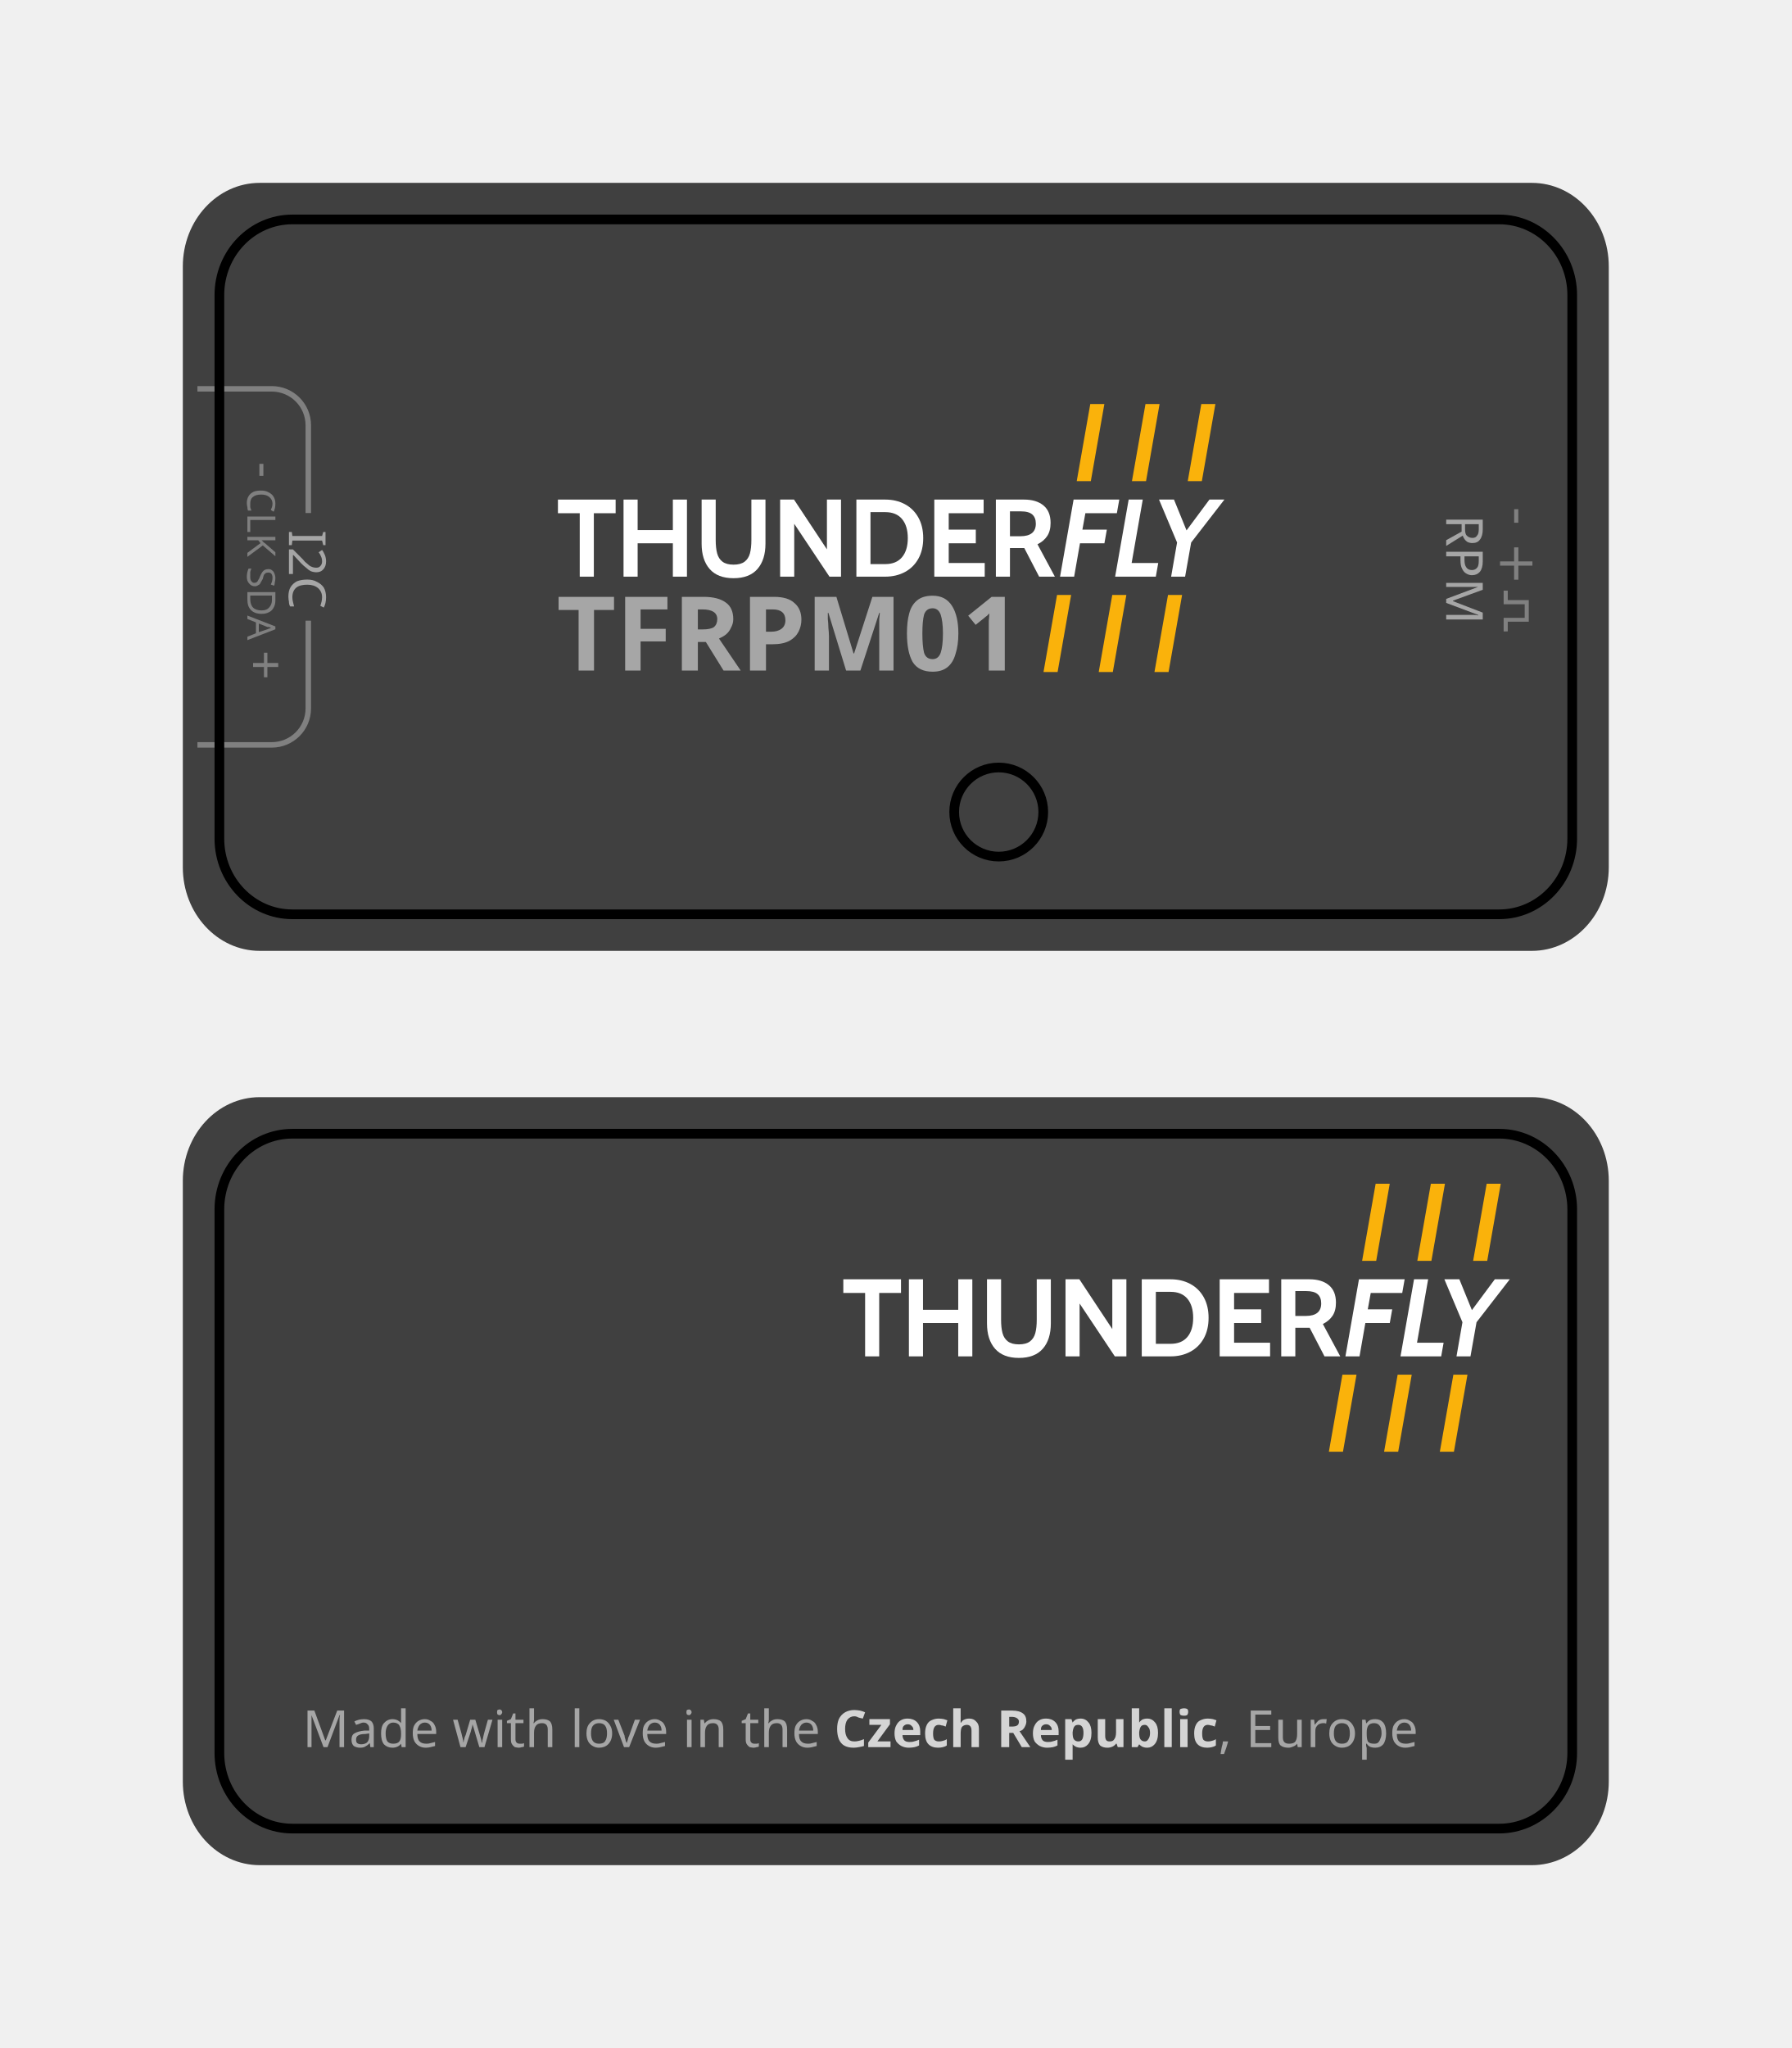
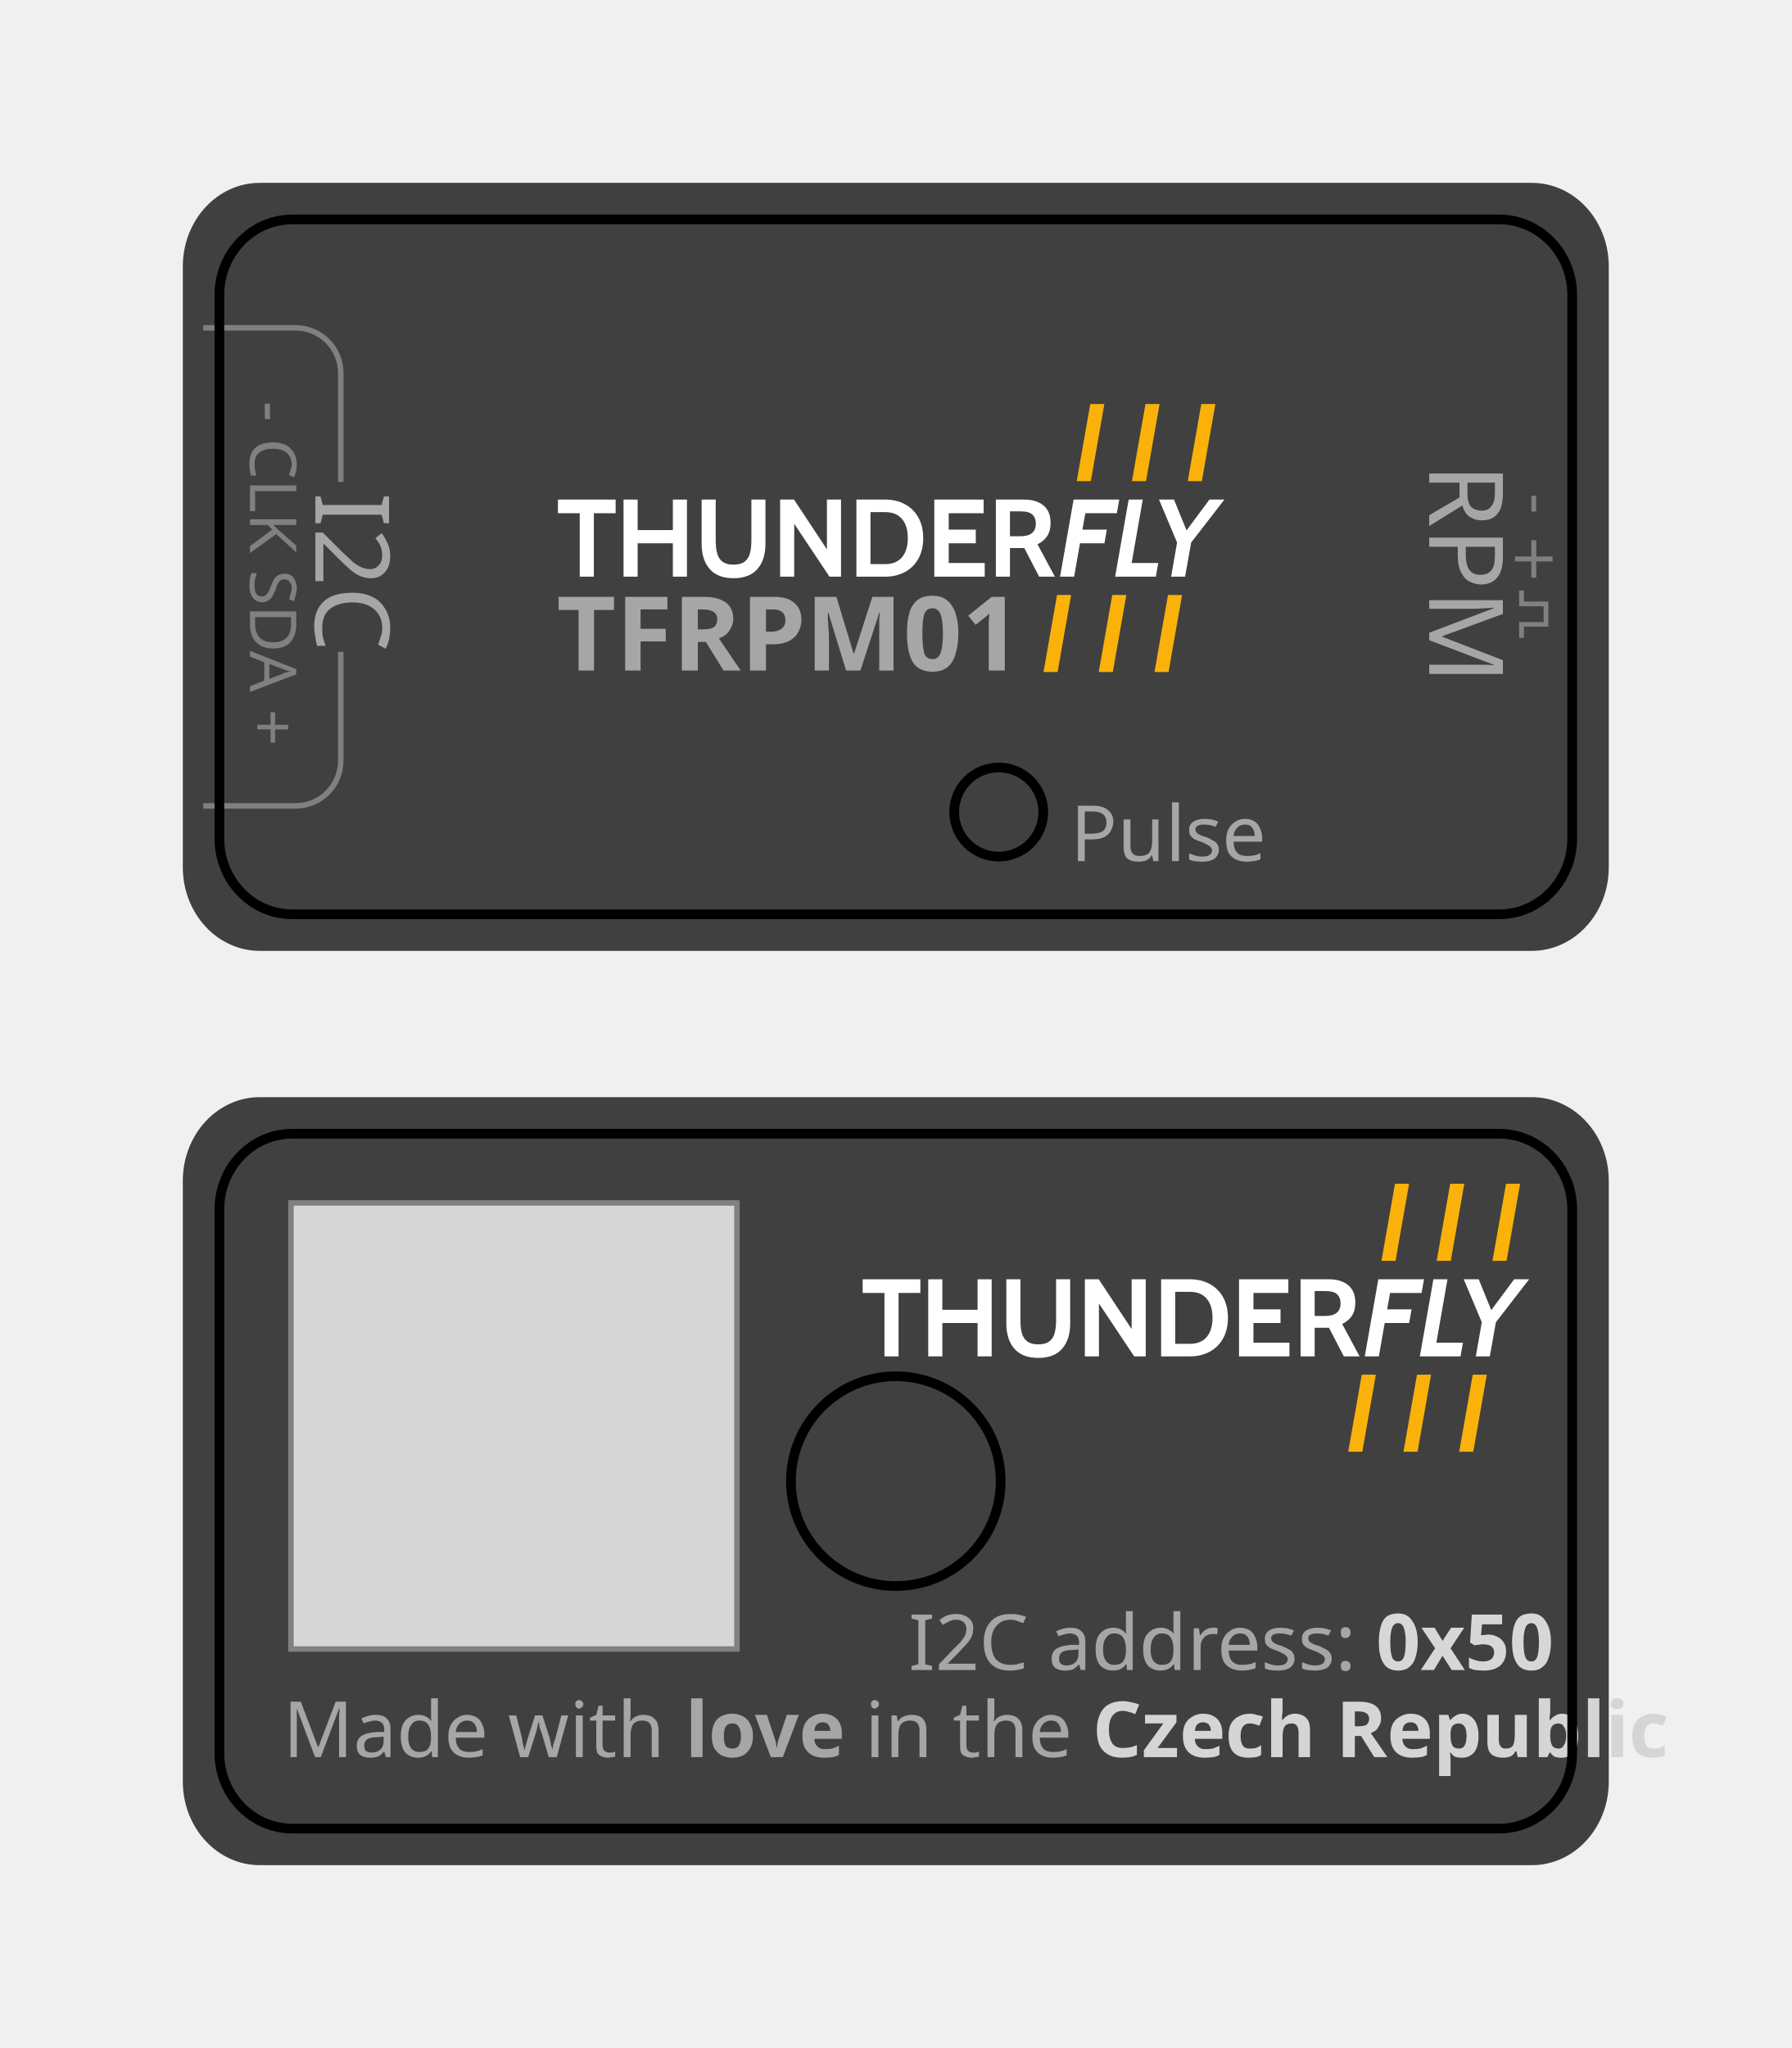
<svg xmlns="http://www.w3.org/2000/svg" width="49mm" height="56mm" viewBox="0 0 49 56" version="1.1" id="svg8">
  <defs id="defs2" />
  <g id="layer1" transform="translate(-27.1559,-48.6097)">
    <g id="g1177">
      <rect style="fill:#404040;fill-opacity:1;stroke:none;stroke-width:0;stroke-miterlimit:4;stroke-dasharray:none" id="rect833-0" width="39" height="21" x="32.156" y="53.61" ry="2.286" rx="2.104" />
      <rect style="fill:#404040;fill-opacity:1;stroke:none;stroke-width:0;stroke-miterlimit:4;stroke-dasharray:none" id="rect833" width="37" height="19" x="33.156" y="54.61" ry="2.068" rx="1.996" />
      <g id="g932">
        <g id="g12" transform="matrix(0.00554209,0,0,-0.00554209,41.28357,68.12625)">
          <path d="M 311.844,989.344 H 204.266 v 67.376 H 488.973 V 989.344 H 381.391 V 676.391 h -69.547 v 312.953" style="fill:#ffffff;fill-opacity:1;fill-rule:nonzero;stroke:none" id="path14" />
          <path d="m 527.977,1056.72 h 69.539 V 906.219 h 173.855 v 150.501 h 69.555 V 676.391 H 771.371 V 841.016 H 597.516 V 676.391 h -69.539 v 380.329" style="fill:#ffffff;fill-opacity:1;fill-rule:nonzero;stroke:none" id="path16" />
          <path d="m 952.953,714.148 c -26.441,30.247 -39.656,71.993 -39.656,125.235 V 1056.72 H 982.84 V 857.313 c 0,-26.446 2.351,-48.446 7.058,-66.004 4.707,-17.579 13.492,-31.243 26.362,-41.028 12.85,-9.773 31.05,-14.668 54.61,-14.668 23.52,0 41.73,4.895 54.58,14.668 12.86,9.785 21.66,23.449 26.36,41.028 4.71,17.558 7.06,39.558 7.06,66.004 v 199.407 h 69.54 V 839.383 c 0,-53.242 -13.22,-94.988 -39.64,-125.235 -26.46,-30.238 -65.76,-45.359 -117.9,-45.359 -52.17,0 -91.479,15.121 -117.917,45.359" style="fill:#ffffff;fill-opacity:1;fill-rule:nonzero;stroke:none" id="path18" />
          <path d="m 1300.79,1056.72 h 68.45 L 1531.7,811.133 v 245.587 h 69.54 V 676.391 h -57.05 L 1370.33,937.176 V 676.391 h -69.54 v 380.329" style="fill:#ffffff;fill-opacity:1;fill-rule:nonzero;stroke:none" id="path20" />
          <path d="m 1819.42,738.328 c 36.22,0 63.84,11.309 82.86,33.965 19.01,22.629 28.53,54.062 28.53,94.258 0,40.207 -9.52,71.633 -28.53,94.269 -19.02,22.625 -46.64,33.953 -82.86,33.953 h -72.8 V 738.328 Z m -142.34,318.392 h 142.34 c 36.22,0 68.54,-7.61 96.99,-22.83 28.43,-15.21 50.61,-37.132 66.55,-65.738 15.94,-28.621 23.91,-62.48 23.91,-101.601 0,-39.11 -7.97,-72.988 -23.91,-101.602 -15.94,-28.621 -38.12,-50.527 -66.55,-65.738 -28.45,-15.223 -60.77,-22.82 -96.99,-22.82 h -142.34 v 380.329" style="fill:#ffffff;fill-opacity:1;fill-rule:nonzero;stroke:none" id="path22" />
          <path d="m 2061.58,1056.72 h 243.4 v -67.376 h -172.23 v -80.957 h 133.66 v -67.371 h -133.66 v -97.258 h 177.68 v -67.367 h -248.85 v 380.329" style="fill:#ffffff;fill-opacity:1;fill-rule:nonzero;stroke:none" id="path24" />
          <path d="m 2486.01,875.789 c 51.08,0 76.61,20.656 76.61,61.934 0,19.922 -5.8,35.05 -17.38,45.371 -11.59,10.324 -30.43,15.488 -56.51,15.488 h -53.78 V 875.789 Z M 2365.4,1056.72 h 139.09 c 40.55,0 72.54,-9.7 95.9,-29.08 23.37,-19.37 35.05,-48.081 35.05,-86.109 0,-26.445 -5.63,-48.086 -16.85,-64.929 -11.24,-16.836 -27.17,-30.332 -47.81,-40.469 l 85.85,-159.742 h -77.71 l -73.35,141.265 h -2.71 -67.91 V 676.391 h -69.55 v 380.329" style="fill:#ffffff;fill-opacity:1;fill-rule:nonzero;stroke:none" id="path26" />
          <path d="m 2748.99,1056.72 h 225.47 l -11.95,-67.376 h -155.4 l -14.66,-80.957 h 120.62 l -11.96,-67.371 H 2780.49 L 2751.7,676.391 h -69.55 l 66.84,380.329" style="fill:#ffffff;fill-opacity:1;fill-rule:nonzero;stroke:none" id="path28" />
          <path d="m 3020.79,1056.72 h 69.54 l -54.89,-312.962 h 131.26 l -11.95,-67.367 h -200.8 l 66.84,380.329" style="fill:#ffffff;fill-opacity:1;fill-rule:nonzero;stroke:none" id="path30" />
          <path d="m 3259.63,844.813 -89.11,211.907 h 73.9 l 61.93,-152.13 113.02,152.13 h 73.89 l -164.08,-211.907 -29.9,-168.422 h -68.99 l 29.34,168.422" style="fill:#ffffff;fill-opacity:1;fill-rule:nonzero;stroke:none" id="path32" />
          <path d="m 2667.32,586.172 h 69.54 L 2670.03,205.84 h -69.54 l 66.83,380.332" style="fill:#fab20b;fill-opacity:1;fill-rule:nonzero;stroke:none" id="path34" />
          <path d="m 2939.83,586.172 h 69.55 L 2942.54,205.84 H 2873 l 66.83,380.332" style="fill:#fab20b;fill-opacity:1;fill-rule:nonzero;stroke:none" id="path36" />
          <path d="m 3214.91,586.172 h 69.55 L 3217.62,205.84 h -69.54 l 66.83,380.332" style="fill:#fab20b;fill-opacity:1;fill-rule:nonzero;stroke:none" id="path38" />
          <path d="m 2831.31,1528.05 h 69.55 l -66.83,-380.33 h -69.54 l 66.82,380.33" style="fill:#fab20b;fill-opacity:1;fill-rule:nonzero;stroke:none" id="path40" />
          <path d="m 3103.78,1528.05 h 69.54 l -66.83,-380.33 h -69.55 l 66.84,380.33" style="fill:#fab20b;fill-opacity:1;fill-rule:nonzero;stroke:none" id="path42" />
          <path d="m 3379.19,1528.05 h 69.56 l -66.84,-380.33 h -69.54 l 66.82,380.33" style="fill:#fab20b;fill-opacity:1;fill-rule:nonzero;stroke:none" id="path44" />
        </g>
        <text xml:space="preserve" style="font-style:normal;font-weight:normal;font-size:2.822px;line-height:1.25;font-family:sans-serif;fill:#000000;fill-opacity:1;stroke:none;stroke-width:0.265" x="42.373" y="66.946" id="text893">
          <tspan id="tspan891" x="42.373" y="66.946" style="font-style:normal;font-variant:normal;font-weight:bold;font-stretch:normal;font-size:2.822px;font-family:Cabin;-inkscape-font-specification:'Cabin Bold';fill:#a6a6a6;fill-opacity:1;stroke-width:0.265">TFRPM01</tspan>
        </text>
      </g>
-       <text xml:space="preserve" style="font-style:normal;font-weight:normal;font-size:1.411px;line-height:1.25;font-family:sans-serif;fill:#000000;fill-opacity:1;stroke:none;stroke-width:0.265" x="63.092" y="-35.058" id="text936" transform="rotate(90)">
-         <tspan id="tspan934" x="63.092" y="-35.058" style="font-style:normal;font-variant:normal;font-weight:normal;font-stretch:normal;font-size:1.411px;font-family:Cabin;-inkscape-font-specification:Cabin;fill:#a6a6a6;fill-opacity:1;stroke-width:0.265">I2C</tspan>
+       <text xml:space="preserve" style="font-style:normal;font-weight:normal;font-size:2.822px;line-height:1.25;font-family:sans-serif;fill:#000000;fill-opacity:1;stroke:none;stroke-width:0.265" x="62.074" y="-35.781" id="text936" transform="rotate(90)">
+         <tspan id="tspan934" x="62.074" y="-35.781" style="font-style:normal;font-variant:normal;font-weight:normal;font-stretch:normal;font-size:2.822px;font-family:Cabin;-inkscape-font-specification:Cabin;fill:#a6a6a6;fill-opacity:1;stroke-width:0.265">I2C</tspan>
      </text>
-       <g id="g1068" transform="translate(0.9123474,-0.07244289)">
-         <text xml:space="preserve" style="font-style:normal;font-weight:normal;font-size:1.411px;line-height:1.25;font-family:sans-serif;fill:#000000;fill-opacity:1;stroke:none;stroke-width:0.265" x="62.751" y="-65.795" id="text936-6" transform="rotate(90)">
-           <tspan id="tspan934-7" x="62.751" y="-65.795" style="font-style:normal;font-variant:normal;font-weight:normal;font-stretch:normal;font-size:1.411px;font-family:Cabin;-inkscape-font-specification:Cabin;fill:#a6a6a6;fill-opacity:1;stroke-width:0.265">RPM</tspan>
+       <g id="g1068" transform="translate(0.9123474,-0.8692779)">
+         <text xml:space="preserve" style="font-style:normal;font-weight:normal;font-size:2.822px;line-height:1.25;font-family:sans-serif;fill:#000000;fill-opacity:1;stroke:none;stroke-width:0.265" x="62.143" y="-65.33" id="text936-6" transform="rotate(90)">
+           <tspan id="tspan934-7" x="62.143" y="-65.33" style="font-style:normal;font-variant:normal;font-weight:normal;font-stretch:normal;font-size:2.822px;font-family:Cabin;-inkscape-font-specification:Cabin;fill:#a6a6a6;fill-opacity:1;stroke-width:0.265">RPM</tspan>
        </text>
-         <g id="g1060">
-           <path d="m 67.769,62.605 v 0.371 h -0.113 v -0.371 z" style="font-style:normal;font-weight:normal;font-size:1.411px;line-height:1.25;font-family:sans-serif;fill:#808080;fill-opacity:1;stroke:none;stroke-width:0.265" id="path994" />
-           <path d="m 68.155,64.149 h -0.384 v 0.384 h -0.117 v -0.384 h -0.384 v -0.116 h 0.384 v -0.384 h 0.117 v 0.384 h 0.384 z" style="font-style:normal;font-weight:normal;font-size:1.411px;line-height:1.25;font-family:sans-serif;fill:#808080;fill-opacity:1;stroke:none;stroke-width:0.265" id="path996" />
-           <path id="path994-6" style="font-style:normal;font-weight:normal;font-size:1.411px;line-height:1.25;font-family:sans-serif;fill:#808080;fill-opacity:1;stroke:none;stroke-width:0.265" d="m 67.481,65.947 v -0.265 h 0.575 v -0.107 -0.371 -0.113 h -0.575 v -0.258 h -0.113 v 0.372 h 0.113 0.463 v 0.371 h -0.463 -0.113 v 0.372 z" />
+         <g id="g1060" transform="matrix(1.162531,0,0,1.162531,-10.52548,-9.744254)" style="stroke-width:0.86">
+           <path d="m 67.769,62.605 v 0.371 h -0.113 v -0.371 z" style="font-style:normal;font-weight:normal;font-size:1.411px;line-height:1.25;font-family:sans-serif;fill:#808080;fill-opacity:1;stroke:none;stroke-width:0.228" id="path994" />
+           <path d="m 68.155,64.149 h -0.384 v 0.384 h -0.117 v -0.384 h -0.384 v -0.116 h 0.384 v -0.384 h 0.117 v 0.384 h 0.384 z" style="font-style:normal;font-weight:normal;font-size:1.411px;line-height:1.25;font-family:sans-serif;fill:#808080;fill-opacity:1;stroke:none;stroke-width:0.228" id="path996" />
+           <path id="path994-6" style="font-style:normal;font-weight:normal;font-size:1.411px;line-height:1.25;font-family:sans-serif;fill:#808080;fill-opacity:1;stroke:none;stroke-width:0.228" d="m 67.481,65.947 v -0.265 h 0.575 v -0.107 -0.371 -0.113 h -0.575 v -0.258 h -0.113 v 0.372 h 0.113 0.463 v 0.371 h -0.463 -0.113 v 0.372 z" />
        </g>
      </g>
-       <text xml:space="preserve" style="font-style:normal;font-weight:normal;font-size:1.411px;line-height:1.25;font-family:sans-serif;fill:#000000;fill-opacity:1;stroke:none;stroke-width:0.265" x="61.231" y="-33.922" id="text936-0" transform="rotate(90)">
-         <tspan id="tspan934-9" x="61.231" y="-33.922" style="font-style:normal;font-variant:normal;font-weight:normal;font-stretch:normal;font-size:1.411px;font-family:Cabin;-inkscape-font-specification:Cabin;fill:#808080;fill-opacity:1;stroke-width:0.265">-<tspan style="font-style:normal;font-variant:normal;font-weight:normal;font-stretch:normal;font-size:1.058px;font-family:Cabin;-inkscape-font-specification:Cabin;fill:#808080;fill-opacity:1" id="tspan1088"> CLK SDA </tspan>+</tspan>
+       <text xml:space="preserve" style="font-style:normal;font-weight:normal;font-size:1.764px;line-height:1.25;font-family:sans-serif;fill:#000000;fill-opacity:1;stroke:none;stroke-width:0.265" x="59.569" y="-33.993" id="text936-0" transform="rotate(90)">
+         <tspan id="tspan934-9" x="59.569" y="-33.993" style="font-style:normal;font-variant:normal;font-weight:normal;font-stretch:normal;font-size:1.764px;font-family:Cabin;-inkscape-font-specification:Cabin;fill:#808080;fill-opacity:1;stroke-width:0.265">- CLK SDA +</tspan>
      </text>
-       <path id="rect1092" style="fill:none;fill-opacity:1;stroke:#808080;stroke-width:0.567;stroke-miterlimit:4;stroke-dasharray:none;stroke-opacity:1" d="m 134.506,236.743 v -9.057 c 0,-2.094 -1.685,-3.779 -3.779,-3.779 h -7.682" transform="scale(0.2645833)" />
-       <path id="path1104" style="fill:none;fill-opacity:1;stroke:#808080;stroke-width:0.567;stroke-miterlimit:4;stroke-dasharray:none;stroke-opacity:1" d="m 123.045,260.702 h 7.682 c 2.094,0 3.779,-1.685 3.779,-3.779 v -9.055" transform="scale(0.2645833)" />
+       <text xml:space="preserve" style="font-style:normal;font-weight:normal;font-size:2.117px;line-height:1.25;font-family:sans-serif;fill:#000000;fill-opacity:1;stroke:none;stroke-width:0.265" x="56.433" y="72.155" id="text936-6-6-3-3">
+         <tspan id="tspan934-7-3-6-6" x="56.433" y="72.155" style="font-style:normal;font-variant:normal;font-weight:normal;font-stretch:normal;font-size:2.117px;font-family:Cabin;-inkscape-font-specification:Cabin;fill:#a6a6a6;fill-opacity:1;stroke-width:0.265">Pulse</tspan>
+       </text>
+       <g id="g922" transform="translate(0.2092552,-0.3817612)">
+         <path id="rect1092" style="fill:none;fill-opacity:1;stroke:#808080;stroke-width:0.15;stroke-miterlimit:4;stroke-dasharray:none;stroke-opacity:1" d="M 36.267,62.167 V 59.195 c 0,-0.687 -0.553,-1.24 -1.241,-1.24 H 32.504" />
+         <path id="rect1092-3" style="fill:none;fill-opacity:1;stroke:#808080;stroke-width:0.15;stroke-miterlimit:4;stroke-dasharray:none;stroke-opacity:1" d="m 36.267,66.816 v 2.972 c 0,0.687 -0.553,1.24 -1.241,1.24 H 32.504" />
+       </g>
    </g>
    <g id="g1177-6" transform="translate(0,25.0003)">
      <rect style="fill:#404040;fill-opacity:1;stroke:none;stroke-width:0;stroke-miterlimit:4;stroke-dasharray:none" id="rect833-0-2" width="39" height="21" x="32.156" y="53.61" ry="2.286" rx="2.104" />
      <rect style="fill:#404040;fill-opacity:1;stroke:none;stroke-width:0;stroke-miterlimit:4;stroke-dasharray:none" id="rect833-6" width="37" height="19" x="33.156" y="54.61" ry="2.068" rx="1.996" />
-       <g id="g932-1" transform="translate(-5.980524,-4.091235)">
+       <g id="g932-1" transform="translate(-5.451357,-4.091235)">
        <g id="g12-8" transform="matrix(0.00554209,0,0,-0.00554209,55.06899,68.5376)">
          <path d="M 311.844,989.344 H 204.266 v 67.376 H 488.973 V 989.344 H 381.391 V 676.391 h -69.547 v 312.953" style="fill:#ffffff;fill-opacity:1;fill-rule:nonzero;stroke:none" id="path14-7" />
          <path d="m 527.977,1056.72 h 69.539 V 906.219 h 173.855 v 150.501 h 69.555 V 676.391 H 771.371 V 841.016 H 597.516 V 676.391 h -69.539 v 380.329" style="fill:#ffffff;fill-opacity:1;fill-rule:nonzero;stroke:none" id="path16-9" />
          <path d="m 952.953,714.148 c -26.441,30.247 -39.656,71.993 -39.656,125.235 V 1056.72 H 982.84 V 857.313 c 0,-26.446 2.351,-48.446 7.058,-66.004 4.707,-17.579 13.492,-31.243 26.362,-41.028 12.85,-9.773 31.05,-14.668 54.61,-14.668 23.52,0 41.73,4.895 54.58,14.668 12.86,9.785 21.66,23.449 26.36,41.028 4.71,17.558 7.06,39.558 7.06,66.004 v 199.407 h 69.54 V 839.383 c 0,-53.242 -13.22,-94.988 -39.64,-125.235 -26.46,-30.238 -65.76,-45.359 -117.9,-45.359 -52.17,0 -91.479,15.121 -117.917,45.359" style="fill:#ffffff;fill-opacity:1;fill-rule:nonzero;stroke:none" id="path18-2" />
          <path d="m 1300.79,1056.72 h 68.45 L 1531.7,811.133 v 245.587 h 69.54 V 676.391 h -57.05 L 1370.33,937.176 V 676.391 h -69.54 v 380.329" style="fill:#ffffff;fill-opacity:1;fill-rule:nonzero;stroke:none" id="path20-0" />
          <path d="m 1819.42,738.328 c 36.22,0 63.84,11.309 82.86,33.965 19.01,22.629 28.53,54.062 28.53,94.258 0,40.207 -9.52,71.633 -28.53,94.269 -19.02,22.625 -46.64,33.953 -82.86,33.953 h -72.8 V 738.328 Z m -142.34,318.392 h 142.34 c 36.22,0 68.54,-7.61 96.99,-22.83 28.43,-15.21 50.61,-37.132 66.55,-65.738 15.94,-28.621 23.91,-62.48 23.91,-101.601 0,-39.11 -7.97,-72.988 -23.91,-101.602 -15.94,-28.621 -38.12,-50.527 -66.55,-65.738 -28.45,-15.223 -60.77,-22.82 -96.99,-22.82 h -142.34 v 380.329" style="fill:#ffffff;fill-opacity:1;fill-rule:nonzero;stroke:none" id="path22-2" />
          <path d="m 2061.58,1056.72 h 243.4 v -67.376 h -172.23 v -80.957 h 133.66 v -67.371 h -133.66 v -97.258 h 177.68 v -67.367 h -248.85 v 380.329" style="fill:#ffffff;fill-opacity:1;fill-rule:nonzero;stroke:none" id="path24-3" />
          <path d="m 2486.01,875.789 c 51.08,0 76.61,20.656 76.61,61.934 0,19.922 -5.8,35.05 -17.38,45.371 -11.59,10.324 -30.43,15.488 -56.51,15.488 h -53.78 V 875.789 Z M 2365.4,1056.72 h 139.09 c 40.55,0 72.54,-9.7 95.9,-29.08 23.37,-19.37 35.05,-48.081 35.05,-86.109 0,-26.445 -5.63,-48.086 -16.85,-64.929 -11.24,-16.836 -27.17,-30.332 -47.81,-40.469 l 85.85,-159.742 h -77.71 l -73.35,141.265 h -2.71 -67.91 V 676.391 h -69.55 v 380.329" style="fill:#ffffff;fill-opacity:1;fill-rule:nonzero;stroke:none" id="path26-7" />
          <path d="m 2748.99,1056.72 h 225.47 l -11.95,-67.376 h -155.4 l -14.66,-80.957 h 120.62 l -11.96,-67.371 H 2780.49 L 2751.7,676.391 h -69.55 l 66.84,380.329" style="fill:#ffffff;fill-opacity:1;fill-rule:nonzero;stroke:none" id="path28-5" />
          <path d="m 3020.79,1056.72 h 69.54 l -54.89,-312.962 h 131.26 l -11.95,-67.367 h -200.8 l 66.84,380.329" style="fill:#ffffff;fill-opacity:1;fill-rule:nonzero;stroke:none" id="path30-9" />
          <path d="m 3259.63,844.813 -89.11,211.907 h 73.9 l 61.93,-152.13 113.02,152.13 h 73.89 l -164.08,-211.907 -29.9,-168.422 h -68.99 l 29.34,168.422" style="fill:#ffffff;fill-opacity:1;fill-rule:nonzero;stroke:none" id="path32-2" />
          <path d="m 2667.32,586.172 h 69.54 L 2670.03,205.84 h -69.54 l 66.83,380.332" style="fill:#fab20b;fill-opacity:1;fill-rule:nonzero;stroke:none" id="path34-2" />
          <path d="m 2939.83,586.172 h 69.55 L 2942.54,205.84 H 2873 l 66.83,380.332" style="fill:#fab20b;fill-opacity:1;fill-rule:nonzero;stroke:none" id="path36-8" />
          <path d="m 3214.91,586.172 h 69.55 L 3217.62,205.84 h -69.54 l 66.83,380.332" style="fill:#fab20b;fill-opacity:1;fill-rule:nonzero;stroke:none" id="path38-9" />
          <path d="m 2831.31,1528.05 h 69.55 l -66.83,-380.33 h -69.54 l 66.82,380.33" style="fill:#fab20b;fill-opacity:1;fill-rule:nonzero;stroke:none" id="path40-7" />
          <path d="m 3103.78,1528.05 h 69.54 l -66.83,-380.33 h -69.55 l 66.84,380.33" style="fill:#fab20b;fill-opacity:1;fill-rule:nonzero;stroke:none" id="path42-3" />
          <path d="m 3379.19,1528.05 h 69.56 l -66.84,-380.33 h -69.54 l 66.82,380.33" style="fill:#fab20b;fill-opacity:1;fill-rule:nonzero;stroke:none" id="path44-6" />
        </g>
      </g>
-       <text xml:space="preserve" style="font-style:normal;font-weight:normal;font-size:1.411px;line-height:1.25;font-family:sans-serif;fill:#000000;fill-opacity:1;stroke:none;stroke-width:0.265" x="35.427" y="71.383" id="text936-6-6">
-         <tspan id="tspan934-7-3" x="35.427" y="71.383" style="font-style:normal;font-variant:normal;font-weight:normal;font-stretch:normal;font-size:1.411px;font-family:Cabin;-inkscape-font-specification:Cabin;fill:#a6a6a6;fill-opacity:1;stroke-width:0.265">Made with love in the <tspan style="font-style:normal;font-variant:normal;font-weight:600;font-stretch:normal;font-family:Cabin;-inkscape-font-specification:'Cabin Semi-Bold';fill:#d5d5d5;fill-opacity:1" id="tspan1346">Czech Republic</tspan>, Europe</tspan>
+       <text xml:space="preserve" style="font-style:normal;font-weight:normal;font-size:2.117px;line-height:1.25;font-family:sans-serif;fill:#000000;fill-opacity:1;stroke:none;stroke-width:0.265" x="34.897" y="71.653" id="text936-6-6">
+         <tspan id="tspan934-7-3" x="34.897" y="71.653" style="font-style:normal;font-variant:normal;font-weight:normal;font-stretch:normal;font-size:2.117px;font-family:Cabin;-inkscape-font-specification:Cabin;fill:#a6a6a6;fill-opacity:1;stroke-width:0.265">Made with <tspan style="font-style:normal;font-variant:normal;font-weight:600;font-stretch:normal;font-size:2.117px;font-family:Cabin;-inkscape-font-specification:'Cabin Semi-Bold'" id="tspan895">love</tspan> in the <tspan style="font-style:normal;font-variant:normal;font-weight:600;font-stretch:normal;font-size:2.117px;font-family:Cabin;-inkscape-font-specification:'Cabin Semi-Bold';fill:#d5d5d5;fill-opacity:1" id="tspan1346">Czech Republic</tspan>
+         </tspan>
      </text>
+       <text xml:space="preserve" style="font-style:normal;font-weight:normal;font-size:2.117px;line-height:1.25;font-family:sans-serif;fill:#000000;fill-opacity:1;stroke:none;stroke-width:0.265" x="52.007" y="69.273" id="text936-6-6-3">
+         <tspan id="tspan934-7-3-6" x="52.007" y="69.273" style="font-style:normal;font-variant:normal;font-weight:normal;font-stretch:normal;font-size:2.117px;font-family:Cabin;-inkscape-font-specification:Cabin;fill:#a6a6a6;fill-opacity:1;stroke-width:0.265">I2C address: <tspan style="font-style:normal;font-variant:normal;font-weight:600;font-stretch:normal;font-size:2.117px;font-family:Cabin;-inkscape-font-specification:'Cabin Semi-Bold';fill:#d7d7d7;fill-opacity:1" id="tspan921">0x50</tspan>
+         </tspan>
+       </text>
+       <rect style="fill:#d7d7d7;fill-opacity:1;stroke:#808080;stroke-width:0.15" id="rect939" width="12.198" height="12.198" x="35.113" y="56.502" />
    </g>
  </g>
  <g id="layer2" style="display:inline" transform="translate(-27.1559,-48.6097)">
    <rect style="fill:none;fill-opacity:1;stroke:#000000;stroke-width:0.265;stroke-miterlimit:4;stroke-dasharray:none;stroke-opacity:1" id="rect833-3" width="37" height="19" x="33.156" y="54.61" ry="2.068" rx="1.996" />
    <ellipse style="fill:none;fill-opacity:1;stroke:#000000;stroke-width:0.265;stroke-miterlimit:4;stroke-dasharray:none;stroke-opacity:1" id="path954" cx="54.471" cy="70.814" rx="1.218" ry="1.218" />
    <rect style="display:inline;fill:none;fill-opacity:1;stroke:#000000;stroke-width:0.265;stroke-miterlimit:4;stroke-dasharray:none;stroke-opacity:1" id="rect833-3-6" width="37" height="19" x="33.156" y="79.61" ry="2.068" rx="1.996" />
+     <ellipse style="display:inline;fill:none;fill-opacity:1;stroke:#000000;stroke-width:0.265;stroke-miterlimit:4;stroke-dasharray:none;stroke-opacity:1" id="path954-6" cx="51.656" cy="89.11" rx="2.868" ry="2.868" />
  </g>
</svg>
